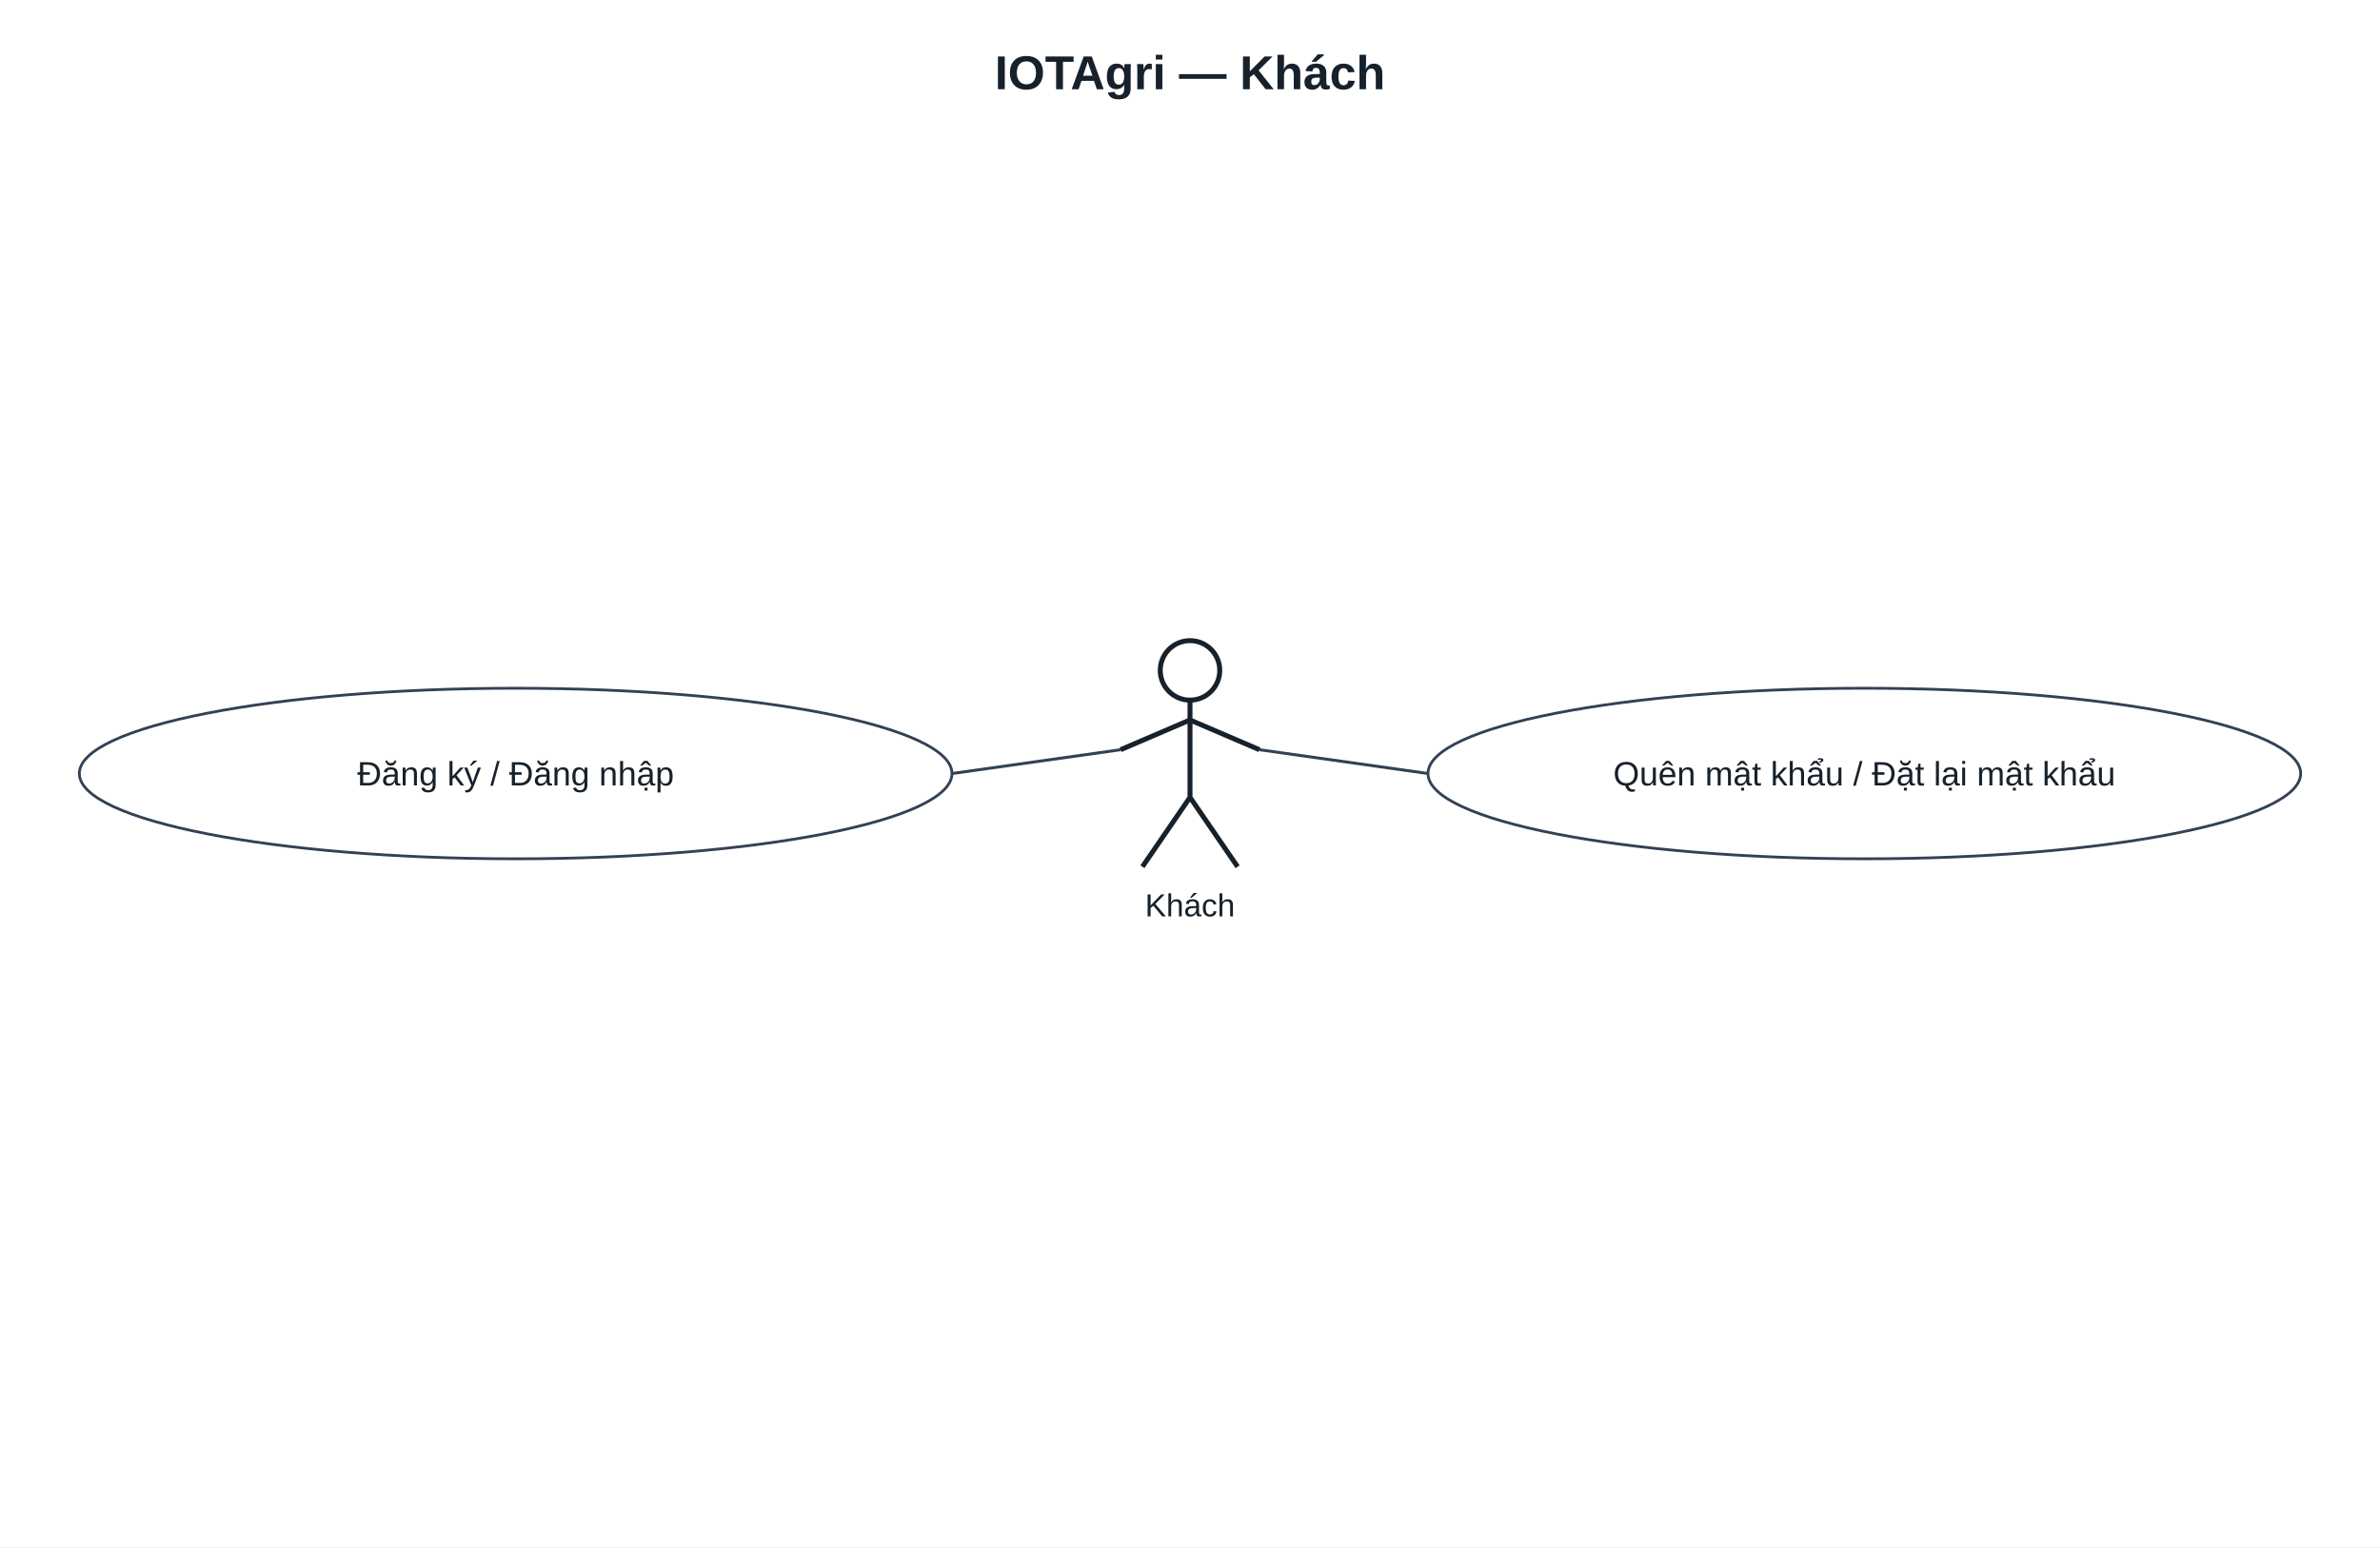
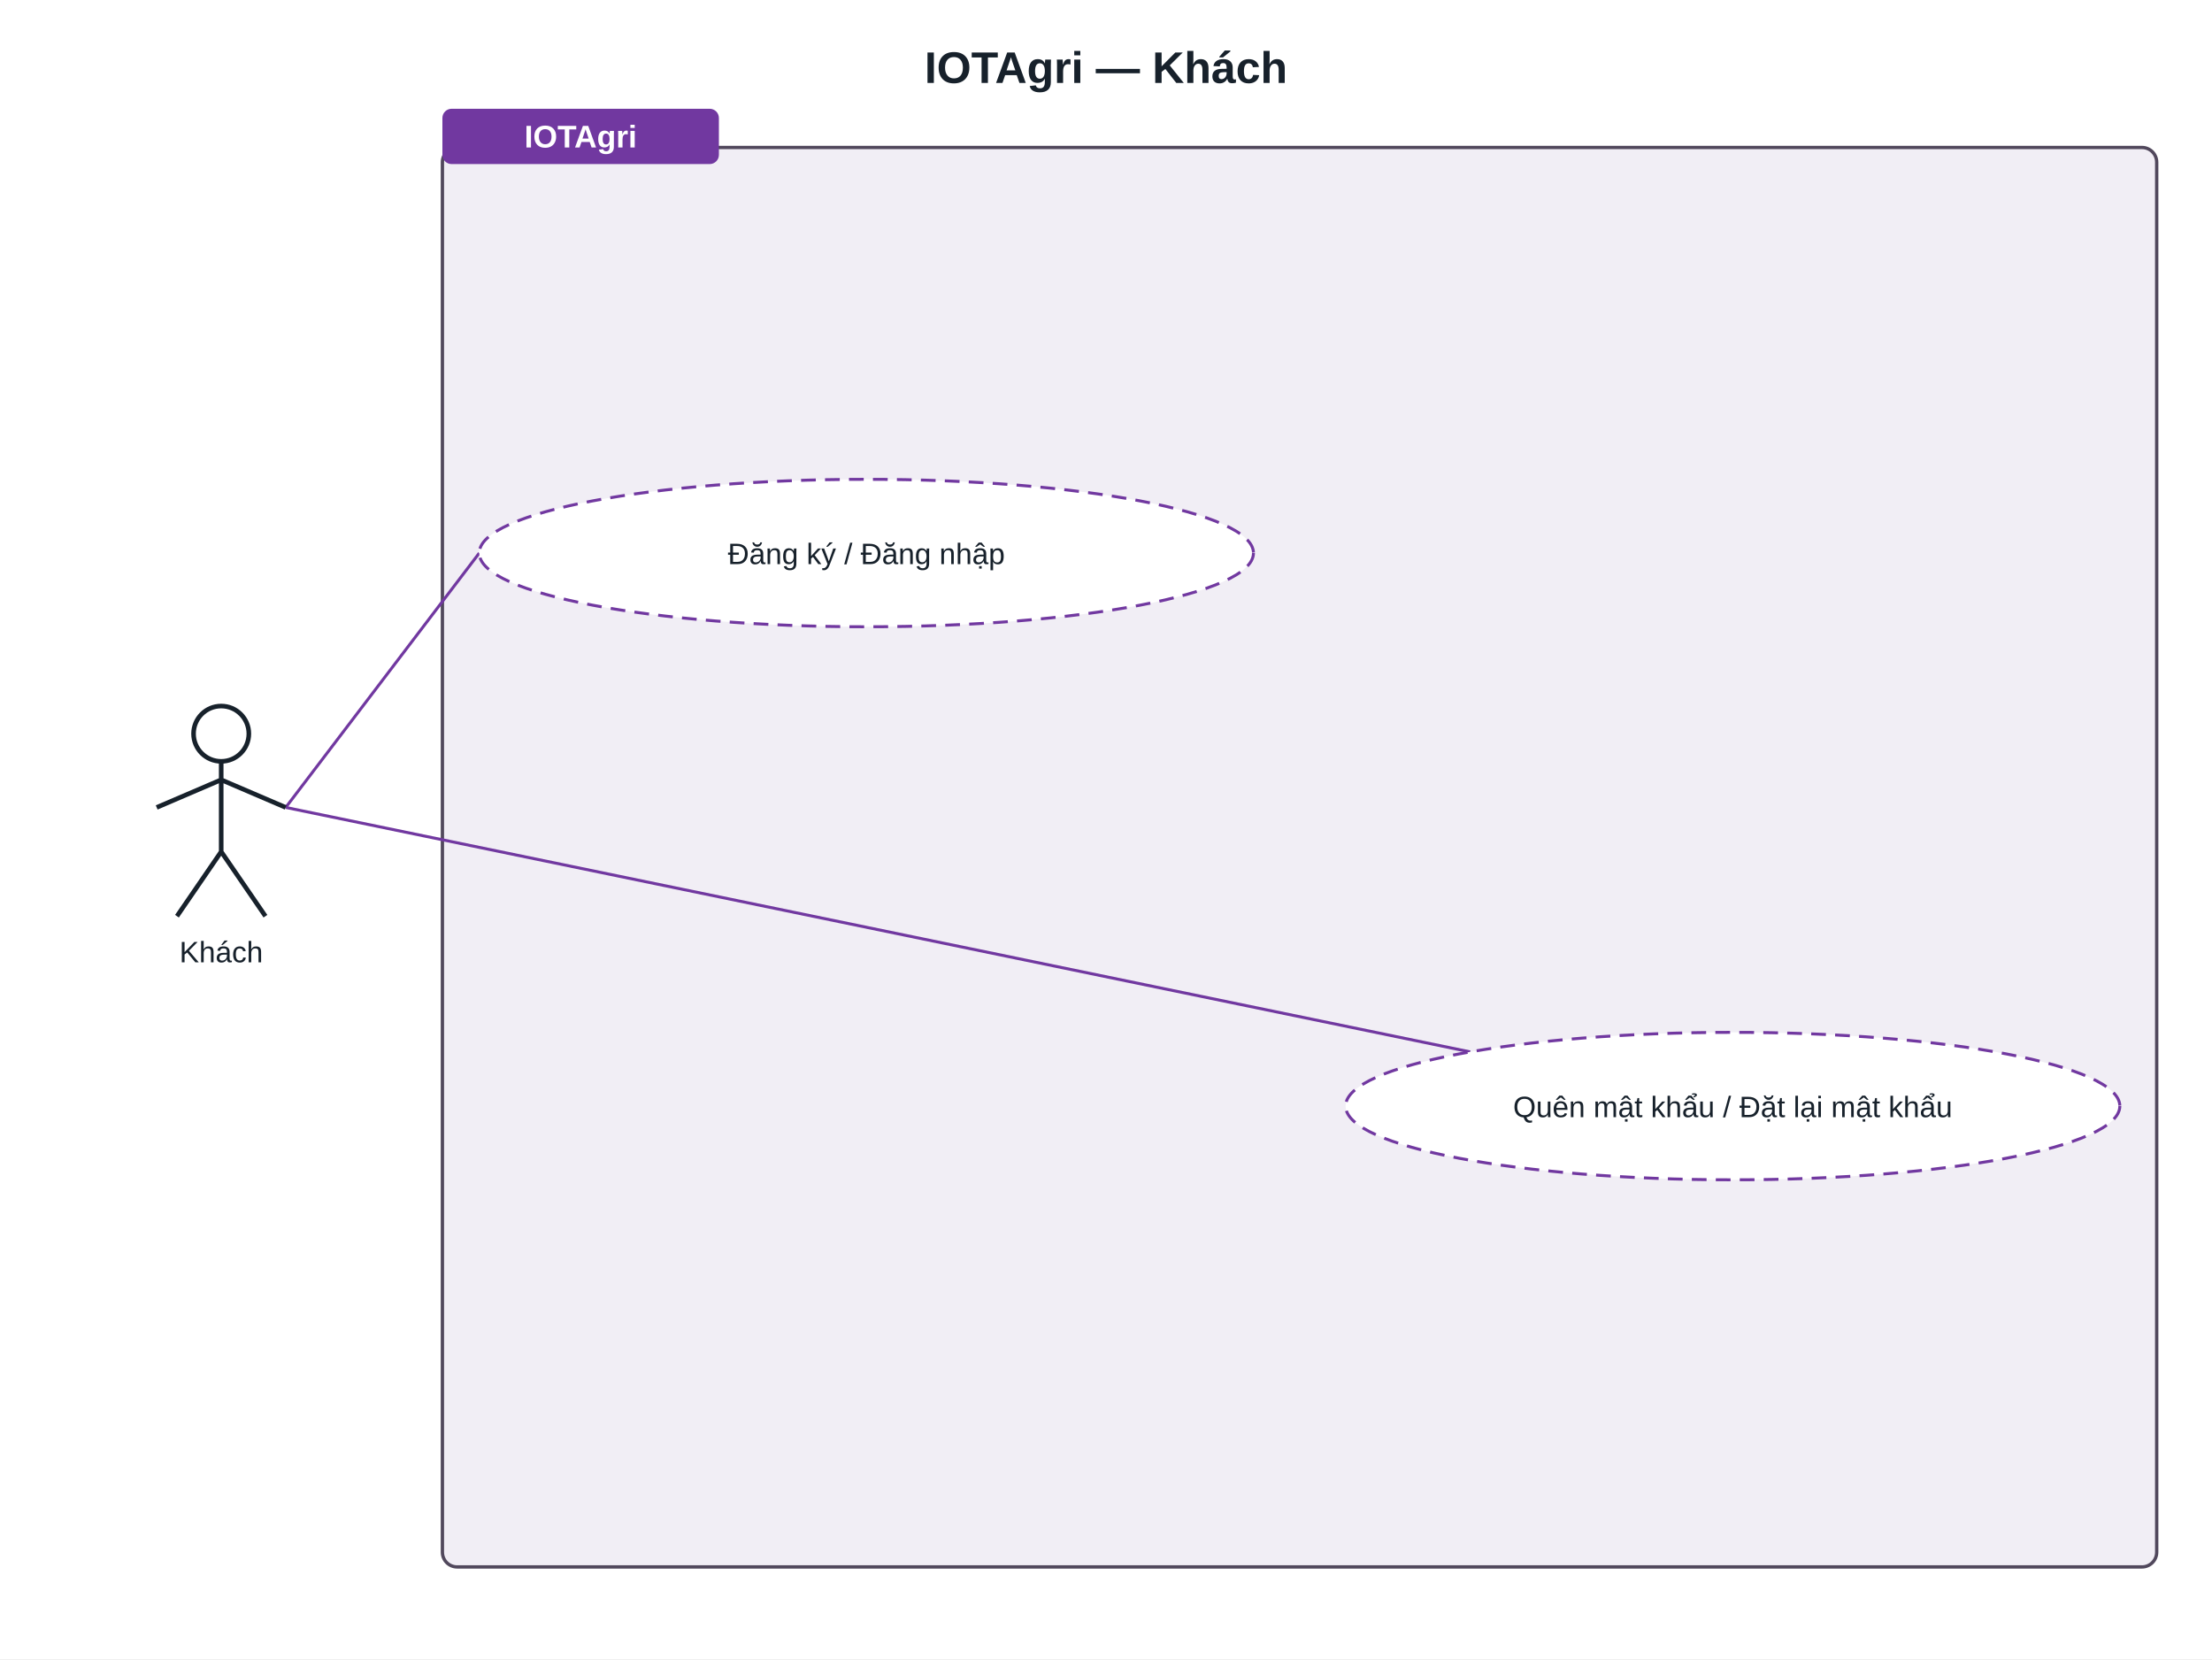
- <svg xmlns="http://www.w3.org/2000/svg" width="1200" height="780" viewBox="0 0 1200 780" role="img" aria-labelledby="title desc">
+ <svg xmlns="http://www.w3.org/2000/svg" width="1200" height="900" viewBox="0 0 1200 900" role="img" aria-labelledby="title desc">
  <rect width="100%" height="100%" fill="white" />
  <g font-family="Arial, sans-serif" fill="#17212b">
    <g data-actor="Guest" transform="translate(0 0)">
      <text x="600" y="45" text-anchor="middle" font-size="24" font-weight="bold">IOTAgri — Khách</text>
-       <line data-usecase="GuestUC1" x1="565" y1="378" x2="480" y2="390" stroke="#334155" stroke-width="1.5" />
-       <ellipse data-usecase="GuestUC1" cx="260" cy="390" rx="220" ry="43" fill="#FFFFFF" stroke="#334155" stroke-width="1.4" />
-       <text x="260" y="396.0" text-anchor="middle" font-size="17" font-weight="normal">Đăng ký / Đăng nhập</text>
-       <line data-usecase="GuestUC2" x1="635" y1="378" x2="720" y2="390" stroke="#334155" stroke-width="1.5" />
-       <ellipse data-usecase="GuestUC2" cx="940" cy="390" rx="220" ry="43" fill="#FFFFFF" stroke="#334155" stroke-width="1.4" />
-       <text x="940" y="396.0" text-anchor="middle" font-size="17" font-weight="normal">Quên mật khẩu / Đặt lại mật khẩu</text>
+       <rect data-system="IOTAgri" x="240" y="80" width="930" height="770" rx="8" fill="#f1eef5" stroke="#51485c" stroke-width="1.8" />
+       <rect x="240" y="59" width="150" height="30" rx="5" fill="#7138a0" />
+       <g fill="white">
+         <text x="315" y="80" text-anchor="middle" font-size="17" font-weight="bold">IOTAgri</text>
+       </g>
+       <line data-usecase="GuestUC1" x1="155" y1="438" x2="260.00" y2="300.00" stroke="#7138a0" stroke-width="1.6" />
+       <line data-usecase="GuestUC2" x1="155" y1="438" x2="797.57" y2="570.61" stroke="#7138a0" stroke-width="1.6" />
+       <ellipse data-usecase="GuestUC1" cx="470" cy="300" rx="210" ry="40" fill="#FFFFFF" stroke="#7138a0" stroke-width="1.6" stroke-dasharray="8 5" />
+       <text x="470" y="306.0" text-anchor="middle" font-size="16" font-weight="normal">Đăng ký / Đăng nhập</text>
+       <ellipse data-usecase="GuestUC2" cx="940" cy="600" rx="210" ry="40" fill="#FFFFFF" stroke="#7138a0" stroke-width="1.6" stroke-dasharray="8 5" />
+       <text x="940" y="606.0" text-anchor="middle" font-size="16" font-weight="normal">Quên mật khẩu / Đặt lại mật khẩu</text>
      <g fill="none" stroke="#17212b" stroke-width="2.5">
-         <circle cx="600" cy="338" r="15" />
-         <path d="M600 353 V402 M565 378 L600 363 L635 378 M600 402 L576 437 M600 402 L624 437" />
+         <circle cx="120" cy="398" r="15" />
+         <path d="M120 413 V462 M85 438 L120 423 L155 438 M120 462 L96 497 M120 462 L144 497" />
      </g>
-       <text x="600" y="462" text-anchor="middle" font-size="16" font-weight="normal">Khách</text>
+       <text x="120" y="522" text-anchor="middle" font-size="16" font-weight="normal">Khách</text>
    </g>
  </g>
</svg>
